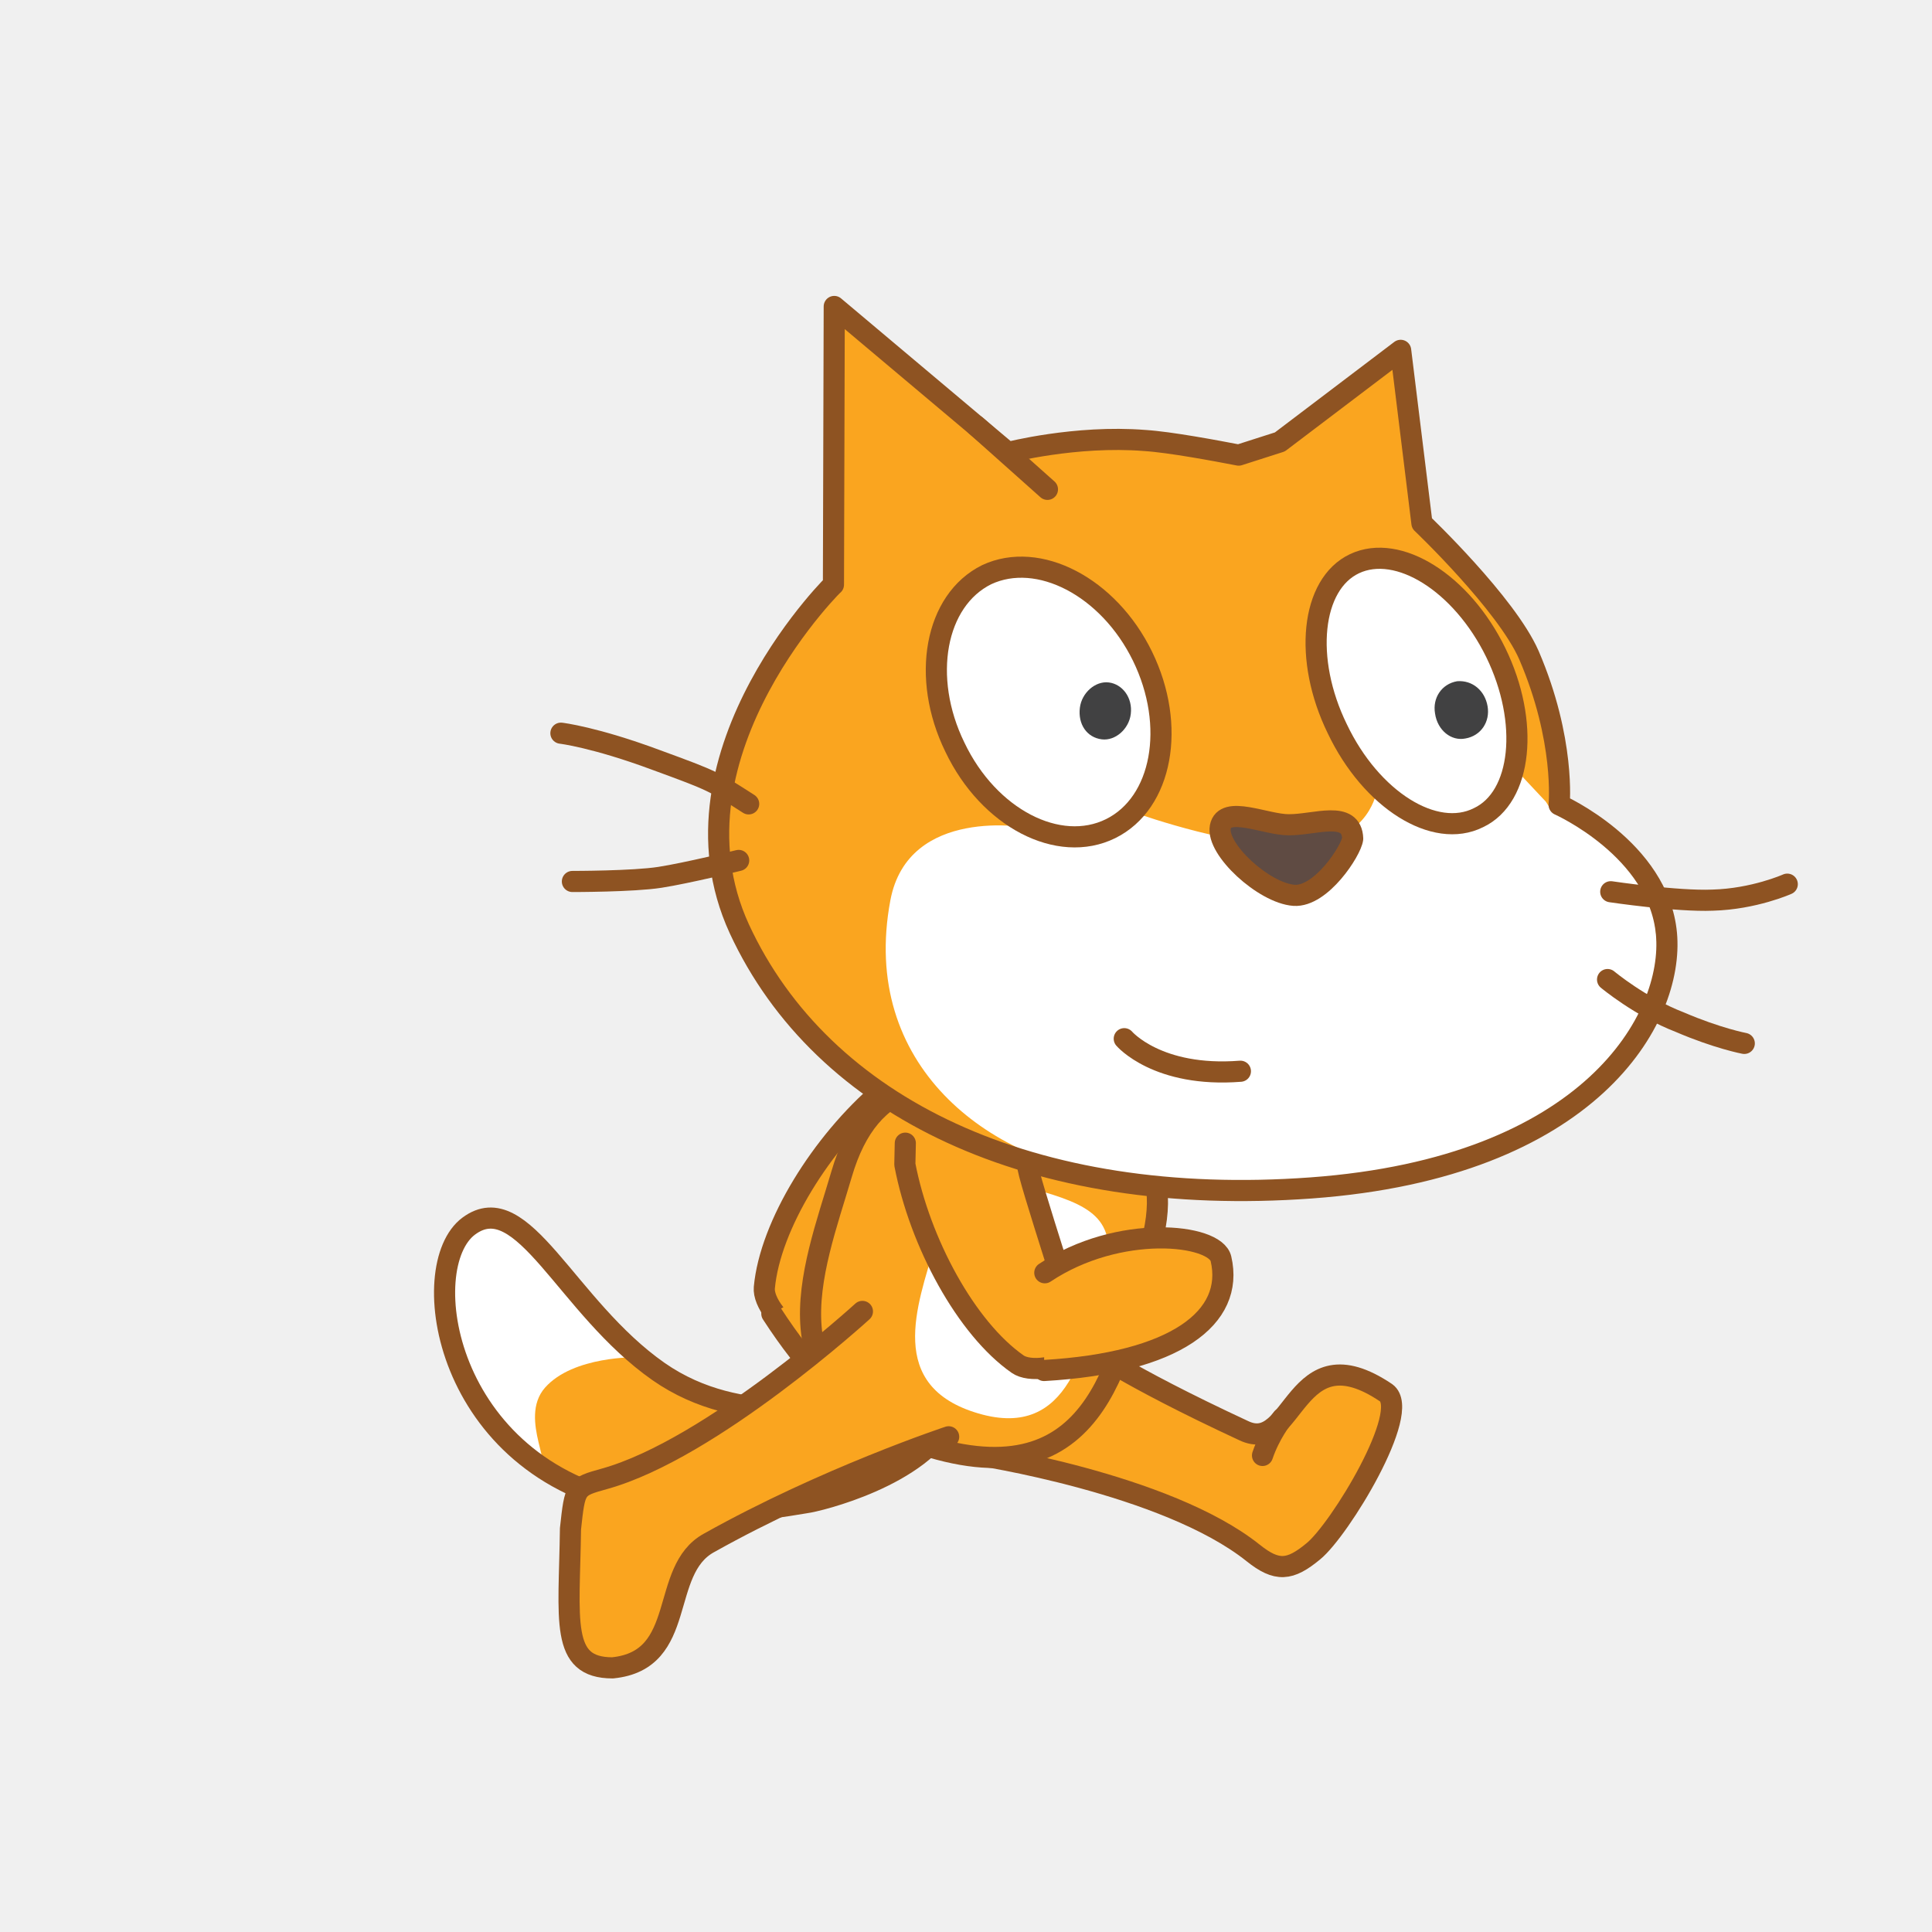
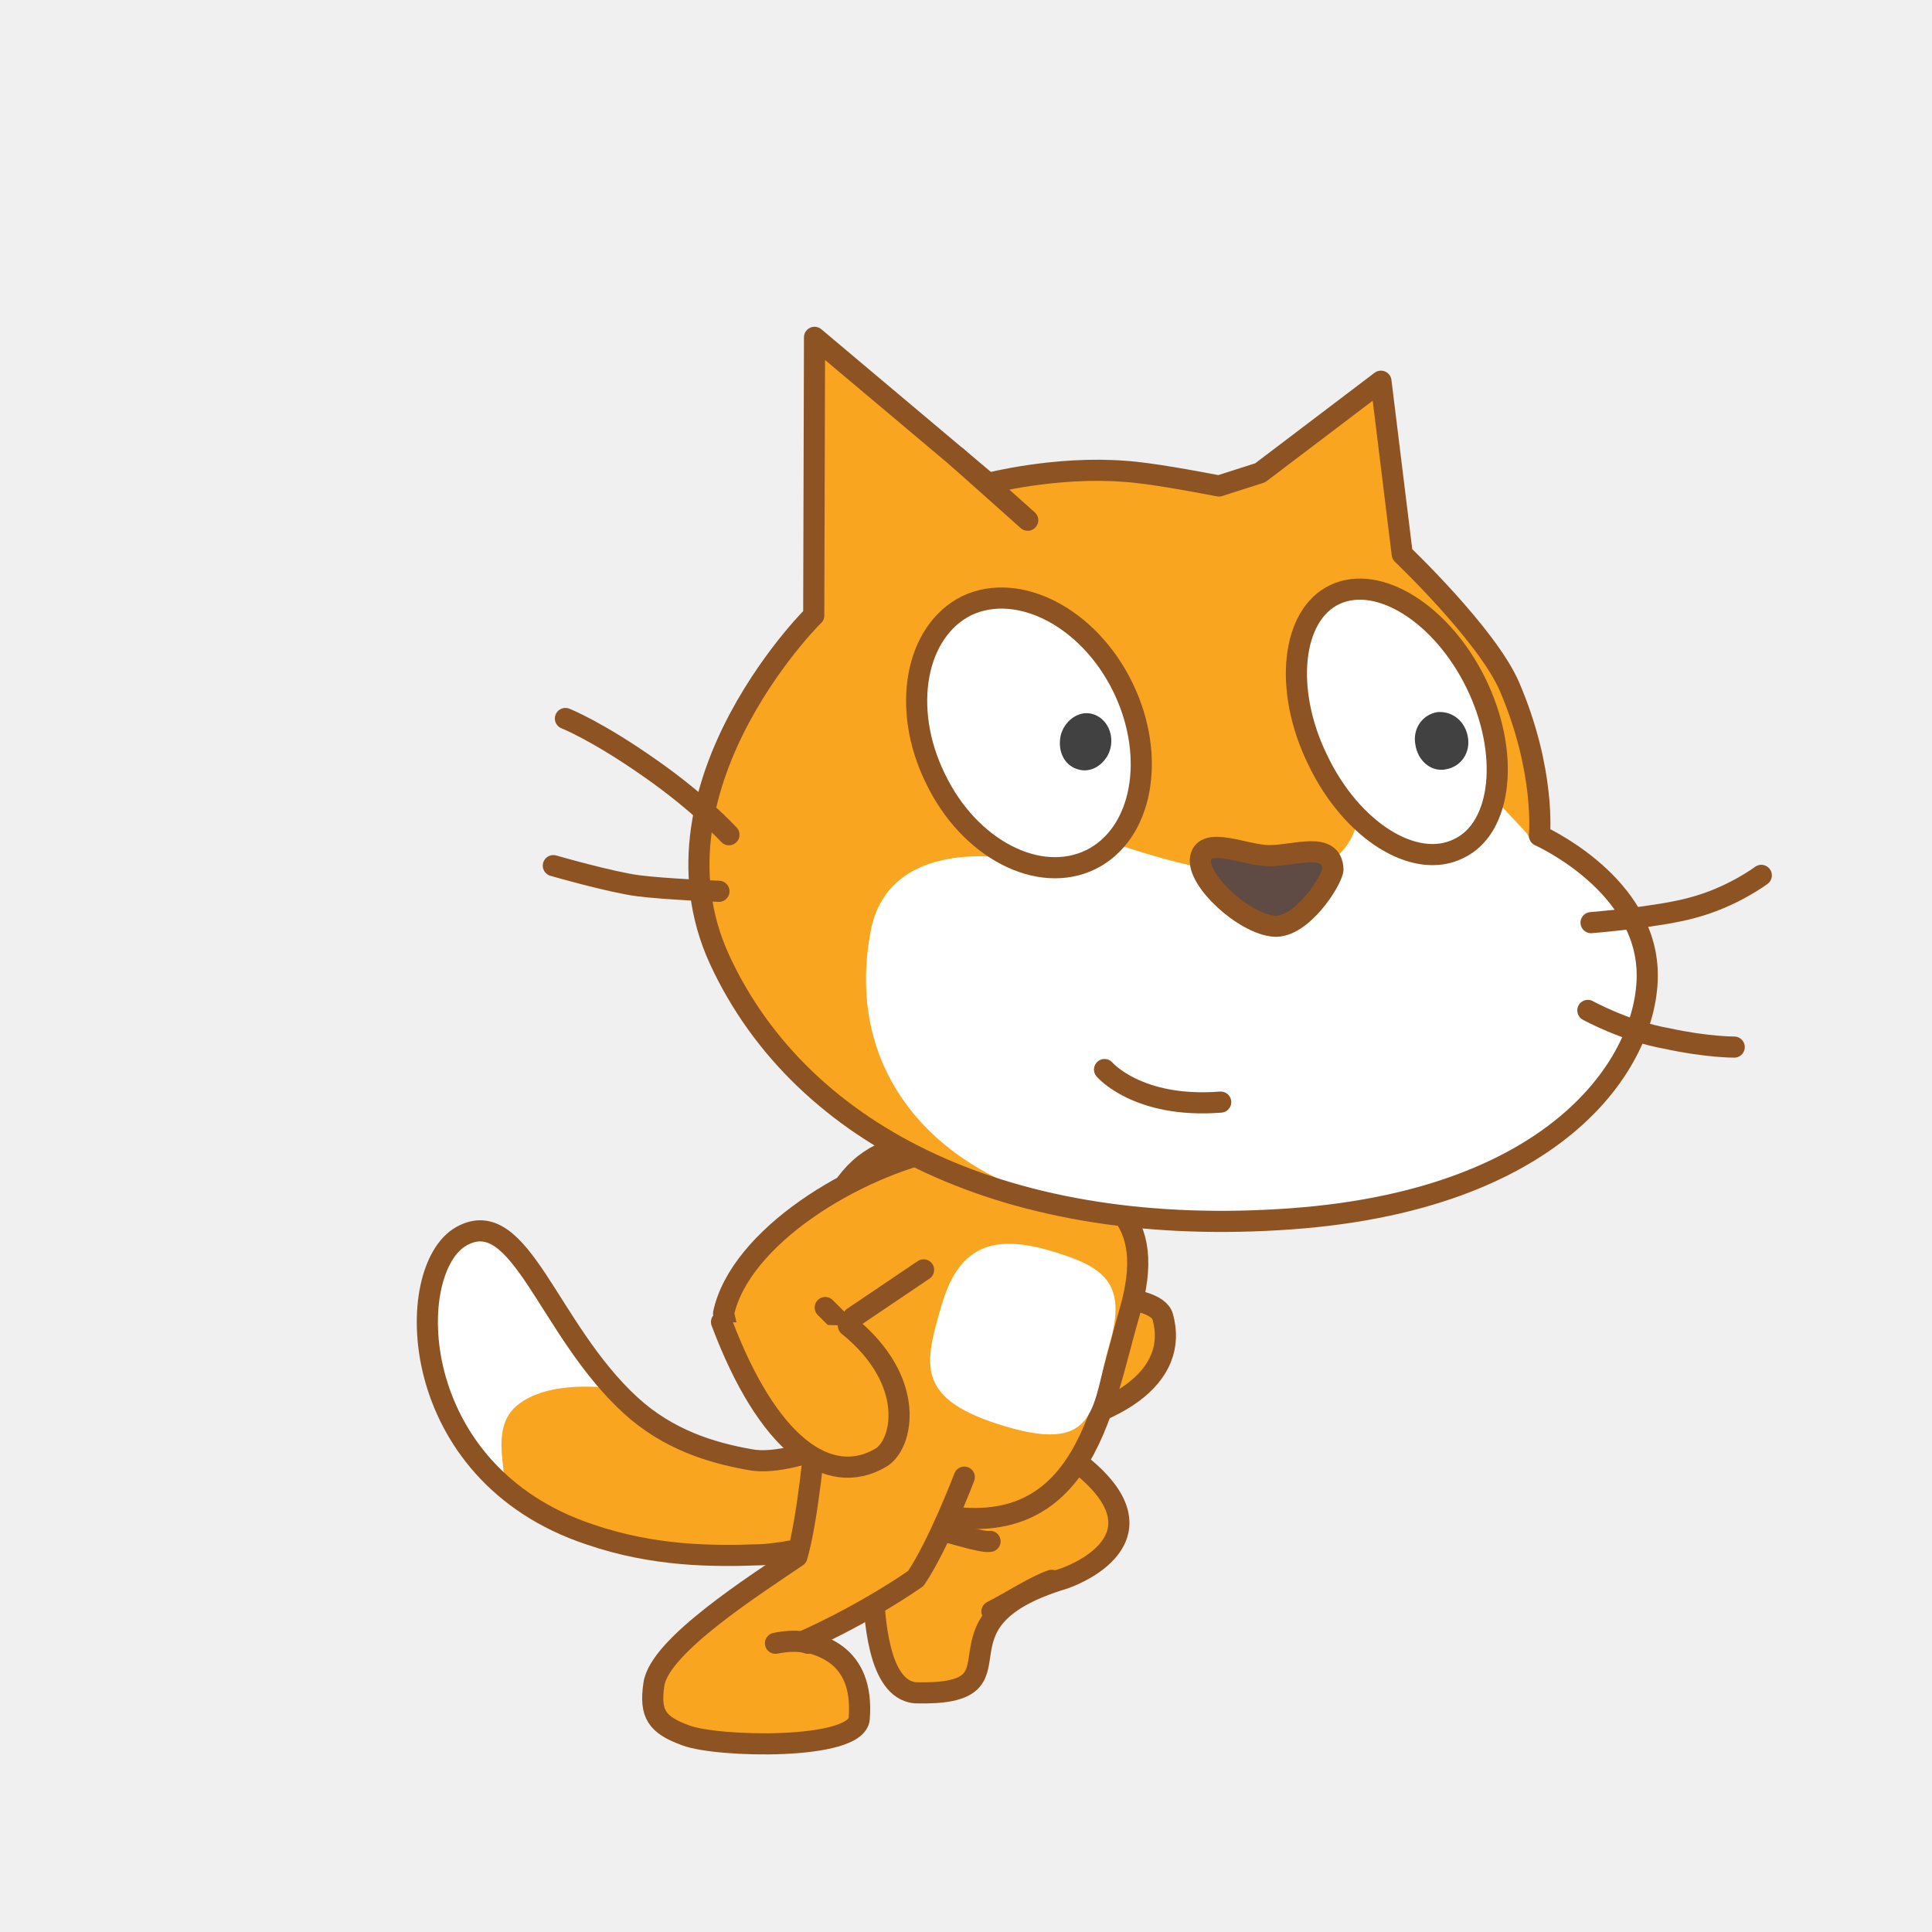
- <svg xmlns="http://www.w3.org/2000/svg" version="1.1" x="0px" y="0px" width="128px" height="128px" viewBox="-28.754 -19.604 128 128" enable-background="new -28.754 -19.604 128 128" xml:space="preserve">
+ <svg xmlns="http://www.w3.org/2000/svg" version="1.1" x="0px" y="0px" width="128px" height="128px" viewBox="-27.612 -21.649 128 128" enable-background="new -27.612 -21.649 128 128" xml:space="preserve">
  <defs />
  <g>
-     <path id="ID0.15909873321652412_37_" fill="#FAA51F" stroke="#8E5322" stroke-width="1.4" stroke-linecap="round" stroke-linejoin="round" d="   M33.653,59.796c-0.238-0.123-8.752,9.418-8.983,9.301c-1.797-0.902-2.867-2.482-2.785-3.39c0.382-4.141,3.793-9.618,7.804-13.039   l1.244-0.672" />
-     <path id="ID0.1790580078959465_41_" fill="#FAA51F" stroke="#8E5322" stroke-width="1.4" stroke-linecap="round" stroke-linejoin="round" d="   M28.037,64.273c5.259,2.638,7.832,8.547,6.571,9.69c-2.943,2.715-7.491,0.777-12.226-6.533" />
-     <path id="ID0.007584026083350182_27_" fill="#FAA51F" stroke="#8E5322" stroke-width="1.4" stroke-linecap="round" stroke-linejoin="round" d="   M43.069,69.517c0,0,2.563,1.942,10.576,5.663c3.439,1.645,3.278-6.656,9.431-2.512c1.719,1.225-3.069,9.084-4.813,10.502   c-1.559,1.292-2.414,1.375-3.995,0.111c-5.765-4.611-18.382-6.509-18.382-6.509" />
-     <path id="ID0.31672530295327306_16_" fill="#FAA51F" stroke="#8E5322" stroke-width="1.4" stroke-linecap="round" stroke-linejoin="round" d="   M56.208,74.352c0,0-0.825,1.023-1.317,2.471" />
-     <path id="ID0.8535828334279358_16_" fill="#FAA51F" d="M23.124,73.788c-2.505-0.111-5.469-0.586-8.244-2.521   c-6.139-4.29-8.99-12.298-12.575-9.641c-3.589,2.656-1.672,16.059,11.033,18.476c4.404,0.886,8.277,0.366,11.292-0.146   c0.819-0.1,7.678-1.761,9.536-5.578c1.859-3.814,0.124-4.437-0.78-4.839C32.515,69.23,26.65,74.043,23.124,73.788z" />
-     <path id="ID0.914295740891248_16_" fill="#FFFFFF" d="M2.454,61.462c-1.891,0.938-2.429,5.962-1.014,9.382   c1.51,3.383,3.745,5.313,5.158,6.483c1.716,0.844-1.106-2.894,0.762-5.001c1.87-2.11,6.085-2.01,6.085-2.01   s-3.747-3.917-5.775-6.139C5.898,62.069,4.509,60.676,2.454,61.462z" />
-     <path id="ID0.40227043256163597_16_" fill="none" stroke="#8E5322" stroke-width="1.4" stroke-linecap="round" stroke-linejoin="round" d="   M23.124,73.788c-2.505-0.111-5.469-0.586-8.244-2.521c-6.139-4.29-8.99-12.298-12.575-9.641   c-3.589,2.656-1.672,16.059,11.033,18.476c4.404,0.886,8.277,0.366,11.292-0.146c0.819-0.1,7.678-1.761,9.536-5.578   c1.859-3.814,0.124-4.437-0.78-4.839C32.515,69.23,26.65,74.043,23.124,73.788z" />
-     <path id="ID0.46792364912107587_16_" fill="#FAA51F" stroke="#8E5322" stroke-width="1.4" stroke-linecap="round" stroke-linejoin="round" d="   M47.382,63.321c-1.887,6.43-3.016,16.313-14.436,12.961c-11.418-3.352-7.826-11.678-5.939-18.107s6.326-7.002,12.756-5.115   C46.19,54.948,49.269,56.894,47.382,63.321z" />
-     <path id="ID0.38032895559445024_22_" fill="#FFFFFF" d="M44.299,65.513c-1.184,4.031-2.094,10.33-8.234,8.527   c-6.141-1.801-4.057-7.129-2.873-11.16s3.631-4.563,7.182-3.52C43.924,60.401,45.48,61.485,44.299,65.513z" />
-     <path id="ID0.007584026083350182_16_" fill="#FAA51F" stroke="#8E5322" stroke-width="1.4" stroke-linecap="round" stroke-linejoin="round" d="   M34.097,75.587c0,0-8.164,2.708-15.873,7.027c-3.348,1.824-1.362,7.782-6.395,8.282c-3.501,0-2.868-3.12-2.787-9.217   c0.301-2.763,0.301-2.763,2.249-3.307c7.114-1.973,17.093-11.091,17.093-11.091" />
-     <path id="ID0.15909873321652412_36_" fill="#FAA51F" stroke="#8E5322" stroke-width="1.4" stroke-linecap="round" stroke-linejoin="round" d="   M39.35,57.625c-0.225,0.146,3.862,12.263,3.646,12.406c-1.673,1.116-3.576,1.266-4.324,0.745c-3.41-2.378-6.485-8.051-7.478-13.229   l0.031-1.413" />
-     <path id="ID0.1790580078959465_40_" fill="#FAA51F" stroke="#8E5322" stroke-width="1.4" stroke-linecap="round" stroke-linejoin="round" d="   M40.467,64.72c4.893-3.268,11.302-2.585,11.672-0.923c0.906,3.9-3.026,6.896-11.722,7.398" />
-     <path id="ID0.2591130444779992_16_" fill="#FAA51F" d="M53.313,10.548c-1.477-0.283-4.529-0.861-6.229-0.969   c-4.59-0.363-9.064,0.799-9.064,0.799L26.517,0.7l-0.053,18.432c0.693-0.721-11.639,11.061-6.232,22.809   c5.49,11.859,19.383,18.508,37.885,17.158c18.504-1.35,24.055-11.244,23.535-16.85s-7.111-8.533-7.111-8.533s0.426-4.281-2.002-9.92   c-1.494-3.408-7.086-8.732-7.086-8.732l-1.41-11.457L56.04,9.675L53.313,10.548z" />
-     <path id="ID0.3588979784399271_16_" fill="#FFFFFF" d="M73.661,33.507l-2.139-2.279l-9.051,1.506c0,0-0.402,3.275-4.682,3.656   c-4.279,0.379-11.131-2.076-11.131-2.076l-7.266,0.918c0,0-7.979-1.486-9.158,4.818c-2.051,10.93,6.533,17.328,14.98,18.266   c5.459,0.674,9.02,0.406,12.975,0.188c17.449-0.975,23.582-10.697,22.766-16.342c-0.52-5.604-6.873-7.998-6.873-7.998L73.661,33.507   z" />
-     <path id="ID0.2727069961838424_16_" fill="none" stroke="#8E5322" stroke-width="1.4" stroke-linecap="round" stroke-linejoin="round" d="   M77.962,39.476c0,0,4.406,0.656,6.746,0.557c2.75-0.074,4.949-1.059,4.949-1.059" />
-     <path id="ID0.5861211125738919_16_" fill="none" stroke="#8E5322" stroke-width="1.4" stroke-linecap="round" stroke-linejoin="round" d="   M77.751,45.294c0,0,2.164,1.811,4.785,2.822c2.494,1.072,4.273,1.408,4.273,1.408" />
-     <path id="ID0.4793355236761272_16_" fill="none" stroke="#8E5322" stroke-width="1.4" stroke-linecap="round" stroke-linejoin="round" d="   M35.921,8.608l4.721,4.209" />
-     <path id="ID0.48413723474368453_16_" fill="none" stroke="#8E5322" stroke-width="1.4" stroke-linecap="round" stroke-linejoin="round" d="   M53.313,10.548c-1.477-0.283-4.529-0.861-6.229-0.969c-4.59-0.363-9.064,0.799-9.064,0.799L26.517,0.7l-0.053,18.432   c0.693-0.721-11.639,11.061-6.232,22.809c5.49,11.859,19.383,18.508,37.885,17.158c18.504-1.35,24.055-11.244,23.535-16.85   s-7.111-8.533-7.111-8.533s0.426-4.281-2.002-9.92c-1.494-3.408-7.086-8.732-7.086-8.732l-1.41-11.457L56.04,9.675L53.313,10.548z" />
-     <path id="ID0.9024141579866409_16_" fill="none" stroke="#8E5322" stroke-width="1.4" stroke-linecap="round" stroke-linejoin="round" d="   M9.169,38.796c0,0,4.02,0.004,5.801-0.275c1.783-0.277,5.215-1.119,5.215-1.119" />
-     <path id="ID0.16030752705410123_16_" fill="none" stroke="#8E5322" stroke-width="1.4" stroke-linecap="round" stroke-linejoin="round" d="   M20.847,33.655c-2.338-1.5-2.318-1.512-6.107-2.9c-4.109-1.529-6.332-1.783-6.332-1.783" />
-     <path id="ID0.40023312577977777_16_" fill="#FFFFFF" stroke="#8E5322" stroke-width="1.4" stroke-linecap="round" stroke-linejoin="round" d="   M70.343,23.626c2.252,4.609,1.74,9.586-1.145,10.943c-2.9,1.455-7.109-1.178-9.352-5.887c-2.254-4.609-1.74-9.586,1.146-10.943   C63.882,16.382,68.089,19.017,70.343,23.626z" />
-     <path id="ID0.43813491938635707_16_" fill="#414142" d="M69.802,27.188c0.178,1.027-0.441,1.959-1.471,2.135   c-0.93,0.188-1.848-0.531-2.01-1.658c-0.178-1.029,0.439-1.961,1.469-2.137C68.808,25.452,69.626,26.159,69.802,27.188" />
-     <path id="ID0.4253597157076001_16_" fill="#FFFFFF" stroke="#8E5322" stroke-width="1.4" stroke-linecap="round" stroke-linejoin="round" d="   M46.938,23.868c2.254,4.611,1.32,9.734-2.111,11.428c-3.434,1.693-8.076-0.691-10.318-5.4c-2.254-4.609-1.32-9.734,2.111-11.428   C40.04,16.872,44.685,19.259,46.938,23.868z" />
-     <path id="ID0.814307457767427_16_" fill="#414142" d="M46.163,27.704c-0.121,0.992-1.025,1.787-1.918,1.676   c-0.992-0.121-1.59-1.002-1.455-2.092c0.121-0.992,1.025-1.789,1.918-1.678C45.603,25.72,46.298,26.612,46.163,27.704" />
-     <path id="ID0.5240494590252638_16_" fill="#5F4B43" stroke="#8E5322" stroke-width="1.4" stroke-linecap="round" stroke-linejoin="round" d="   M56.646,35.038c1.713,0.01,4.156-1,4.219,0.924c-0.098,0.793-2.088,3.873-3.887,3.752c-1.998-0.145-5.164-3.055-4.883-4.531   S55.132,35.054,56.646,35.038z" />
-     <path id="ID0.046259244438260794_16_" fill="#FFFFFF" stroke="#8E5322" stroke-width="1.4" stroke-linecap="round" stroke-linejoin="round" d="   M45.731,49.212c0,0,2.201,2.586,7.695,2.156" />
+     <path id="ID0.15909873321652412_37_" fill="#FAA51F" stroke="#8E5322" stroke-width="1.4" stroke-linecap="round" stroke-linejoin="round" d="   M38.205,59.266c-0.249,0.101,1.763,13.73,1.522,13.828c-1.859,0.766-3.754,0.537-4.385-0.119c-2.878-3.002-4.776-9.17-4.73-14.441   l0.309-1.38" />
+     <path id="ID0.1790580078959465_41_" fill="#FAA51F" stroke="#8E5322" stroke-width="1.4" stroke-linecap="round" stroke-linejoin="round" d="   M37.803,67.02c4.743-3.478,11.176-3.075,11.619-1.432c1.076,3.856-2.721,7.022-11.386,7.905" />
+     <path id="ID0.527006761636585_19_" fill="#FAA51F" stroke="#8E5322" stroke-width="1.4" stroke-linecap="round" stroke-linejoin="round" d="   M28.872,76.608c0,0,4.094,2.931,5.966,3.162c-2.673-0.262-4.825-1.168-4.619,3.502c0.095,2.146,0.311,6.983,2.798,7.231   c8.094,0.217,0.086-4.641,9.883-7.577c2.775-1.018,7.089-4.145-1.263-9.128" />
+     <path id="ID0.8937406223267317_35_" fill="#FAA51F" stroke="#8E5322" stroke-width="1.4" stroke-linecap="round" stroke-linejoin="round" d="   M42.064,83.051c-1.07,0.359-2.701,1.423-3.96,2.065" />
+     <path id="ID0.8937406223267317_26_" fill="#FAA51F" stroke="#8E5322" stroke-width="1.4" stroke-linecap="round" stroke-linejoin="round" d="   M37.98,80.47c-0.574,0.111-2.793-0.678-4.126-0.931" />
+     <path id="ID0.8535828334279358_16_" fill="#FAA51F" d="M22.011,75.043c-2.469-0.441-5.346-1.299-7.842-3.583   c-5.521-5.057-7.296-13.373-11.2-11.211c-3.906,2.165-3.767,15.701,8.509,19.768c4.251,1.455,8.157,1.451,11.215,1.342   c0.824,0.008,7.842-0.738,10.186-4.276c2.345-3.54,0.705-4.383-0.138-4.901C31.919,71.759,25.472,75.761,22.011,75.043z" />
+     <path id="ID0.914295740891248_16_" fill="#FFFFFF" d="M3.14,60.106c-1.997,0.681-3.191,5.593-2.239,9.169   c1.054,3.552,3.015,5.756,4.263,7.106c1.59,1.061-0.717-3.018,1.411-4.859c2.132-1.846,6.297-1.191,6.297-1.191   s-3.199-4.379-4.917-6.846C6.475,61.162,5.279,59.596,3.14,60.106z" />
+     <path id="ID0.40227043256163597_16_" fill="none" stroke="#8E5322" stroke-width="1.4" stroke-linecap="round" stroke-linejoin="round" d="   M22.011,75.043c-2.469-0.441-5.346-1.299-7.842-3.583c-5.521-5.057-7.296-13.373-11.2-11.211   c-3.906,2.165-3.767,15.701,8.509,19.768c4.251,1.455,8.157,1.451,11.215,1.342c0.824,0.008,7.842-0.738,10.186-4.276   c2.345-3.54,0.705-4.383-0.138-4.901C31.919,71.759,25.472,75.761,22.011,75.043z" />
+     <path id="ID0.46792364912107587_16_" fill="#FAA51F" stroke="#8E5322" stroke-width="1.4" stroke-linecap="round" stroke-linejoin="round" d="   M47.218,65.323c-1.887,6.428-3.016,16.311-14.436,12.959c-11.418-3.35-7.826-11.678-5.939-18.105   c1.887-6.43,6.326-7.002,12.756-5.115C46.026,56.948,49.104,58.894,47.218,65.323z" />
+     <path id="ID0.38032895559445024_22_" fill="#FFFFFF" d="M45.905,67.372c-1.184,4.031-0.68,7.309-6.82,5.506   c-6.141-1.801-5.471-4.109-4.287-8.141c1.184-4.029,3.631-4.561,7.182-3.52S47.087,63.343,45.905,67.372z" />
+     <path id="ID0.007584026083350182_16_" fill="#FAA51F" stroke="#8E5322" stroke-width="1.4" stroke-linecap="round" stroke-linejoin="round" d="   M36.275,76.215c0,0-1.7,4.478-3.214,6.716c-3.697,2.539-7.375,4.127-7.375,4.127c0.754,0.289,3.984,0.707,3.627,5.164   c-0.199,2.1-9.4,1.9-11.5,1.1c-1.9-0.699-2.4-1.398-2.1-3.4c0.387-2.564,6.763-6.59,9.477-8.449   c0.729-2.514,1.195-7.786,1.195-7.786" />
+     <path id="ID0.31672530295327306_16_" fill="#FAA51F" stroke="#8E5322" stroke-width="1.4" stroke-linecap="round" stroke-linejoin="round" d="   M25.919,87.222c0,0-0.654-0.299-2.152,0" />
+     <path id="ID0.15909873321652412_36_" fill="#FAA51F" stroke="#8E5322" stroke-width="1.4" stroke-linecap="round" stroke-linejoin="round" d="   M26.001,69.767c-5.783-4.14-5.032-1.616-5.674-4.404c1.093-5.025,8.602-9.682,14.632-10.921l0,0" />
+     <path id="ID0.8143284288235009_3_" fill="#FAA51F" stroke="#8E5322" stroke-width="1.4" stroke-linecap="round" stroke-linejoin="round" d="   M28.914,65.632l4.663-3.148" />
+     <path id="ID0.6682511982508004_3_" fill="none" stroke="#8E5322" stroke-width="1.4" stroke-linecap="round" stroke-linejoin="round" d="   M28.395,66.309l-1.333-1.33" />
+     <path id="ID0.1790580078959465_40_" fill="#FAA51F" stroke="#8E5322" stroke-width="1.4" stroke-linecap="round" stroke-linejoin="round" d="   M28.594,66.176c4.571,3.702,3.616,7.91,2.141,8.757c-3.459,2.021-7.483-0.847-10.544-8.999" />
+     <path id="ID0.2591130444779992_16_" fill="#FAA51F" d="M53.149,10.548c-1.477-0.281-4.529-0.859-6.229-0.969   c-4.59-0.363-9.064,0.799-9.064,0.799L26.353,0.7L26.3,19.132c0.693-0.721-11.639,11.061-6.232,22.811   c5.49,11.859,19.383,18.506,37.885,17.156c18.504-1.35,24.055-11.244,23.537-16.85c-0.52-5.605-7.111-8.533-7.111-8.533   s0.426-4.281-2.004-9.92c-1.494-3.408-7.086-8.73-7.086-8.73l-1.41-11.459l-8.002,6.068L53.149,10.548z" />
+     <path id="ID0.3588979784399271_16_" fill="#FFFFFF" d="M73.497,33.507l-2.137-2.279l-9.053,1.506c0,0-0.402,3.275-4.682,3.656   c-4.279,0.379-11.131-2.076-11.131-2.076l-7.266,0.92c0,0-7.979-1.486-9.158,4.816c-2.051,10.932,6.533,17.328,14.98,18.268   c5.459,0.672,9.02,0.404,12.975,0.188c17.451-0.977,23.584-10.699,22.768-16.342c-0.521-5.605-6.873-8-6.873-8L73.497,33.507z" />
+     <path id="ID0.2727069961838424_16_" fill="none" stroke="#8E5322" stroke-width="1.4" stroke-linecap="round" stroke-linejoin="round" d="   M77.8,39.478c0,0,4.439-0.357,6.695-0.982c2.662-0.697,4.583-2.15,4.583-2.15" />
+     <path id="ID0.5861211125738919_16_" fill="none" stroke="#8E5322" stroke-width="1.4" stroke-linecap="round" stroke-linejoin="round" d="   M77.587,45.294c0,0,2.47,1.369,5.234,1.859c2.653,0.58,4.463,0.57,4.463,0.57" />
+     <path id="ID0.4793355236761272_16_" fill="none" stroke="#8E5322" stroke-width="1.4" stroke-linecap="round" stroke-linejoin="round" d="   M35.757,8.608l4.721,4.209" />
+     <path id="ID0.48413723474368453_16_" fill="none" stroke="#8E5322" stroke-width="1.4" stroke-linecap="round" stroke-linejoin="round" d="   M53.149,10.548c-1.477-0.281-4.529-0.859-6.229-0.969c-4.59-0.363-9.064,0.799-9.064,0.799L26.353,0.7L26.3,19.132   c0.693-0.721-11.639,11.061-6.232,22.811c5.49,11.859,19.383,18.506,37.885,17.156c18.504-1.35,24.055-11.244,23.537-16.85   c-0.52-5.605-7.111-8.533-7.111-8.533s0.426-4.281-2.004-9.92c-1.494-3.408-7.086-8.73-7.086-8.73l-1.41-11.459l-8.002,6.068   L53.149,10.548z" />
+     <path id="ID0.9024141579866409_16_" fill="none" stroke="#8E5322" stroke-width="1.4" stroke-linecap="round" stroke-linejoin="round" d="   M9.048,35.702c0,0,3.861,1.113,5.65,1.336c1.791,0.227,5.322,0.363,5.322,0.363" />
+     <path id="ID0.16030752705410123_16_" fill="none" stroke="#8E5322" stroke-width="1.4" stroke-linecap="round" stroke-linejoin="round" d="   M20.683,33.655c0,0-1.935-2.107-5.166-4.363c-3.584-2.525-5.668-3.338-5.668-3.338" />
+     <path id="ID0.40023312577977777_16_" fill="#FFFFFF" stroke="#8E5322" stroke-width="1.4" stroke-linecap="round" stroke-linejoin="round" d="   M70.181,23.626c2.252,4.609,1.74,9.586-1.146,10.943c-2.9,1.457-7.109-1.178-9.352-5.887c-2.254-4.609-1.74-9.586,1.146-10.943   C63.718,16.382,67.927,19.017,70.181,23.626z" />
+     <path id="ID0.43813491938635707_16_" fill="#414142" d="M69.64,27.188c0.176,1.027-0.441,1.959-1.471,2.135   c-0.932,0.188-1.85-0.531-2.012-1.658c-0.178-1.029,0.441-1.961,1.469-2.137C68.646,25.452,69.464,26.159,69.64,27.188" />
+     <path id="ID0.4253597157076001_16_" fill="#FFFFFF" stroke="#8E5322" stroke-width="1.4" stroke-linecap="round" stroke-linejoin="round" d="   M46.774,23.868c2.254,4.611,1.32,9.734-2.111,11.43c-3.434,1.691-8.076-0.693-10.318-5.402c-2.254-4.609-1.32-9.734,2.111-11.428   C39.876,16.872,44.521,19.259,46.774,23.868z" />
+     <path id="ID0.814307457767427_16_" fill="#414142" d="M45.999,27.704c-0.121,0.992-1.025,1.787-1.918,1.676   c-0.992-0.121-1.59-1.002-1.455-2.092c0.121-0.992,1.025-1.789,1.918-1.678C45.438,25.72,46.134,26.612,45.999,27.704" />
+     <path id="ID0.5240494590252638_16_" fill="#5F4B43" stroke="#8E5322" stroke-width="1.4" stroke-linecap="round" stroke-linejoin="round" d="   M56.481,35.04c1.713,0.008,4.156-1,4.219,0.922c-0.098,0.793-2.088,3.875-3.887,3.752c-1.998-0.145-5.164-3.053-4.883-4.529   S54.968,35.056,56.481,35.04z" />
+     <path id="ID0.046259244438260794_16_" fill="#FFFFFF" stroke="#8E5322" stroke-width="1.4" stroke-linecap="round" stroke-linejoin="round" d="   M45.567,49.212c0,0,2.201,2.588,7.695,2.156" />
  </g>
</svg>
